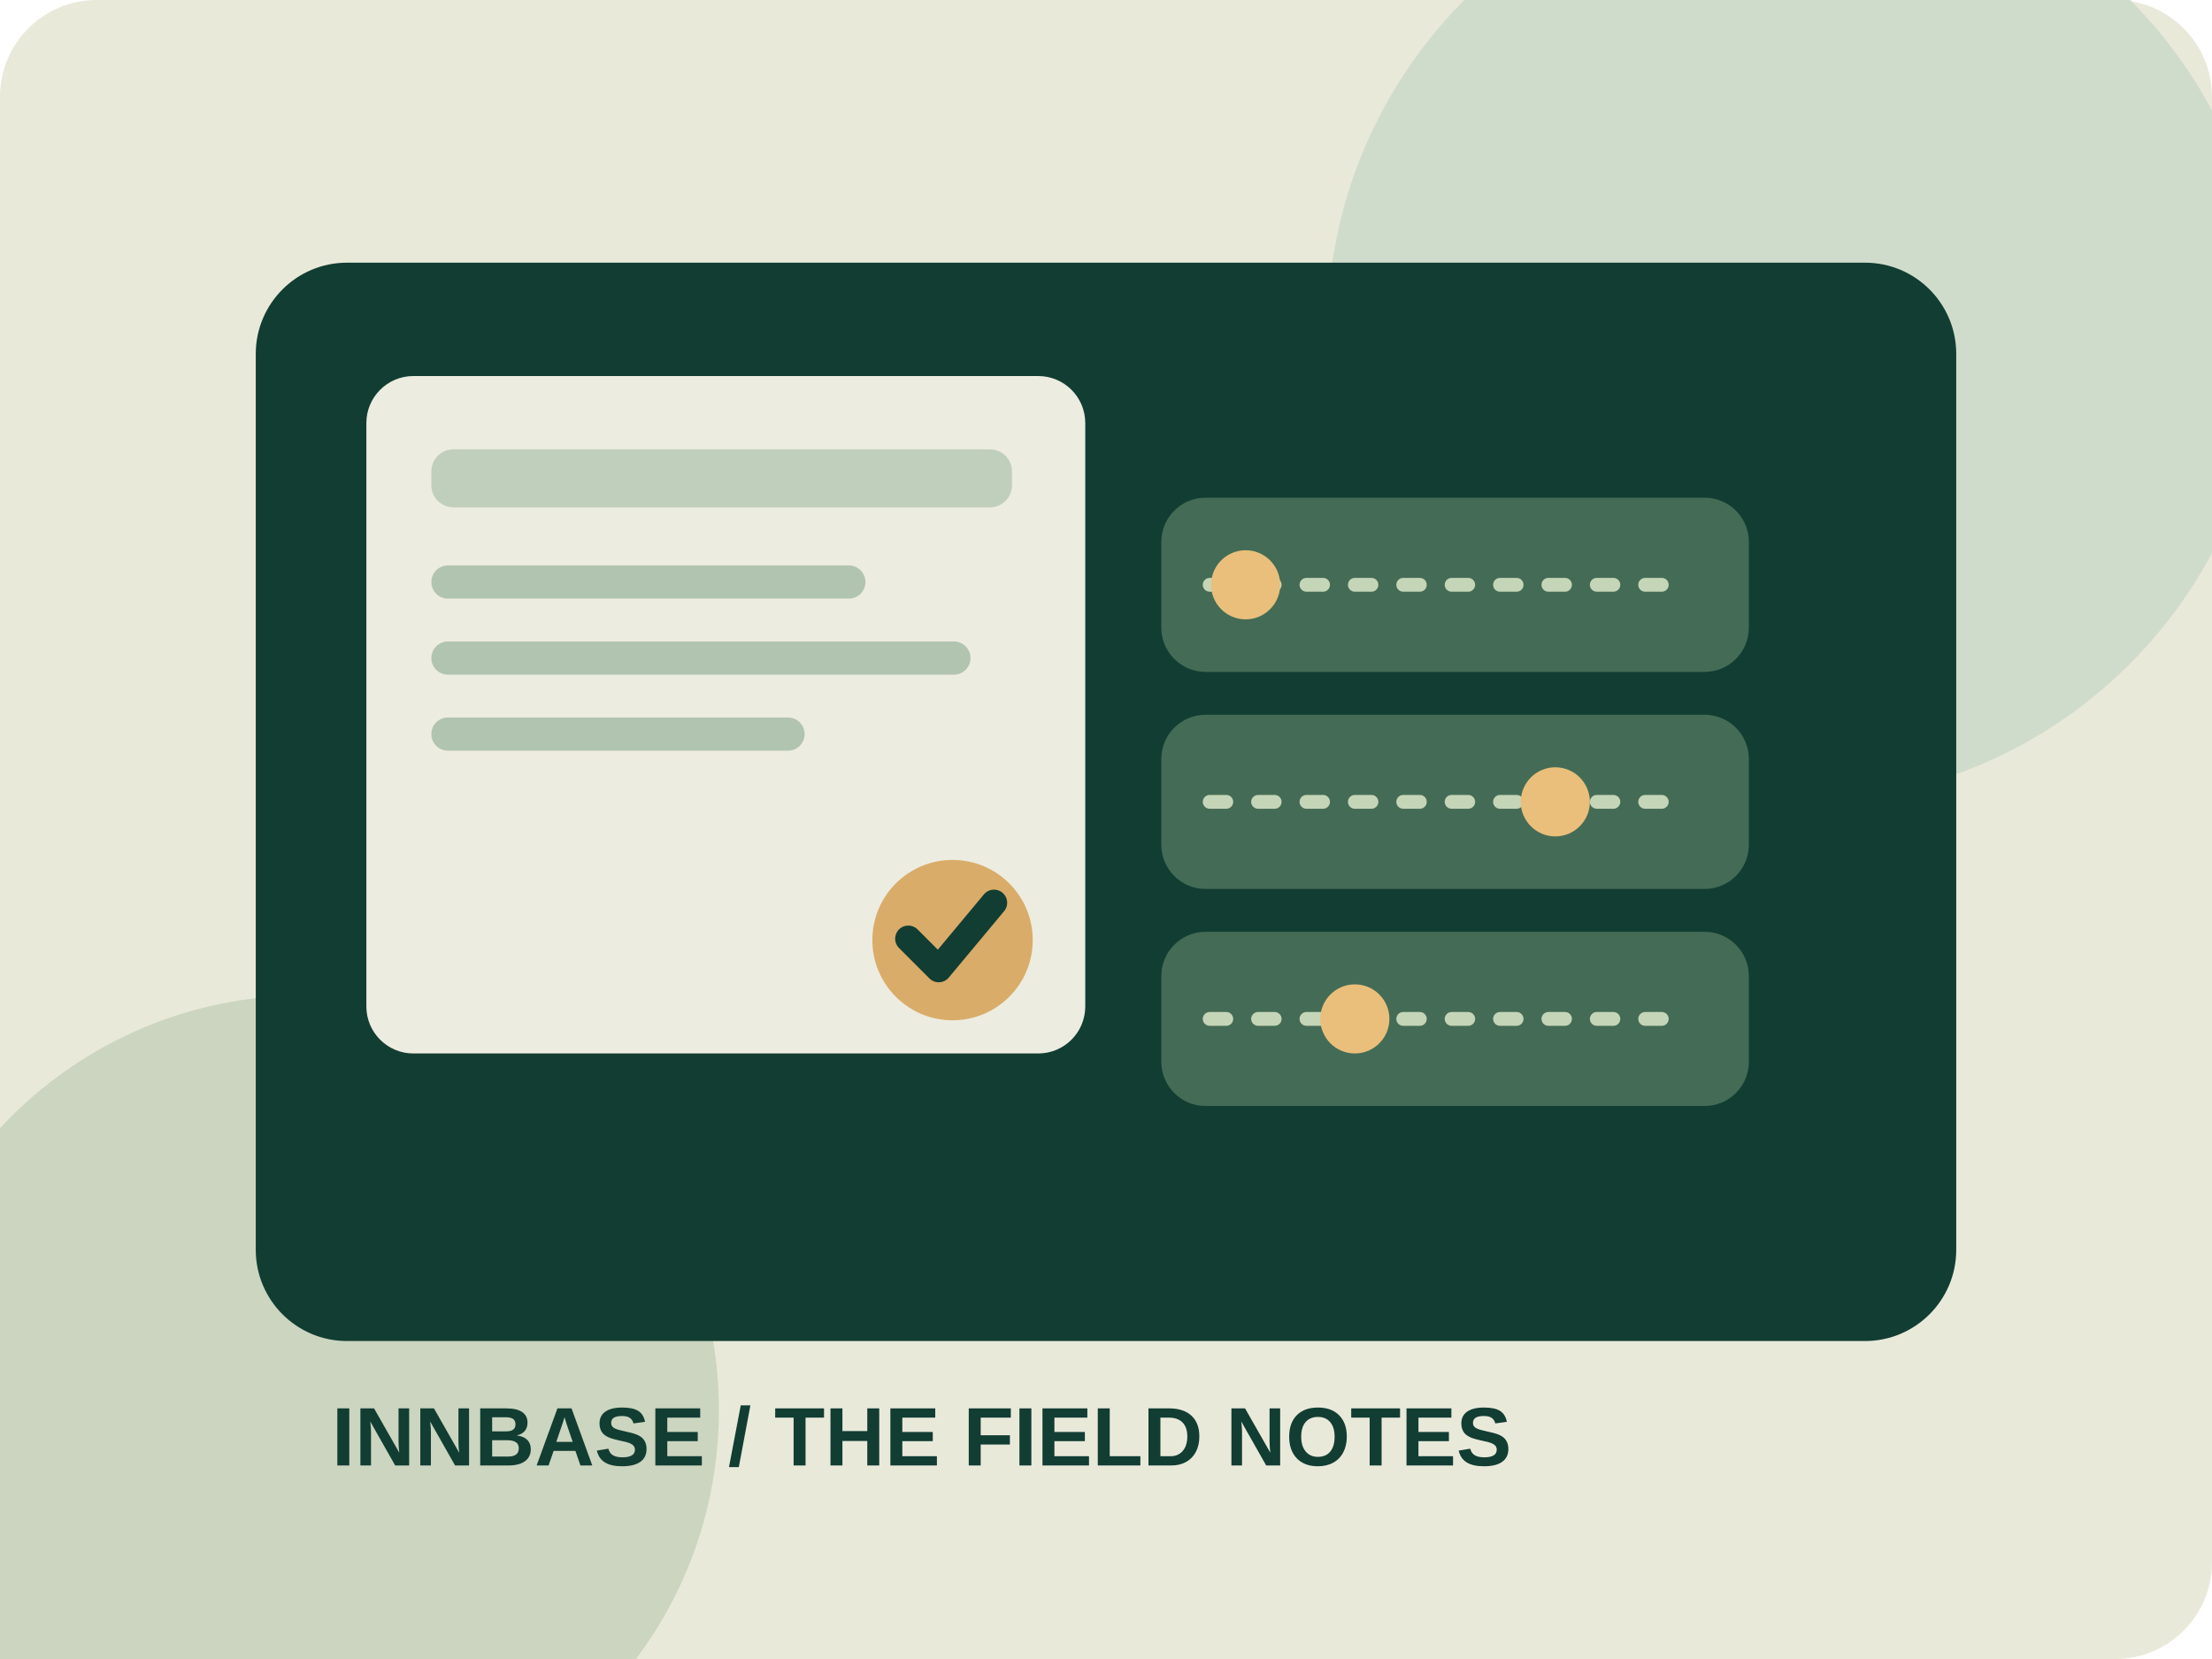
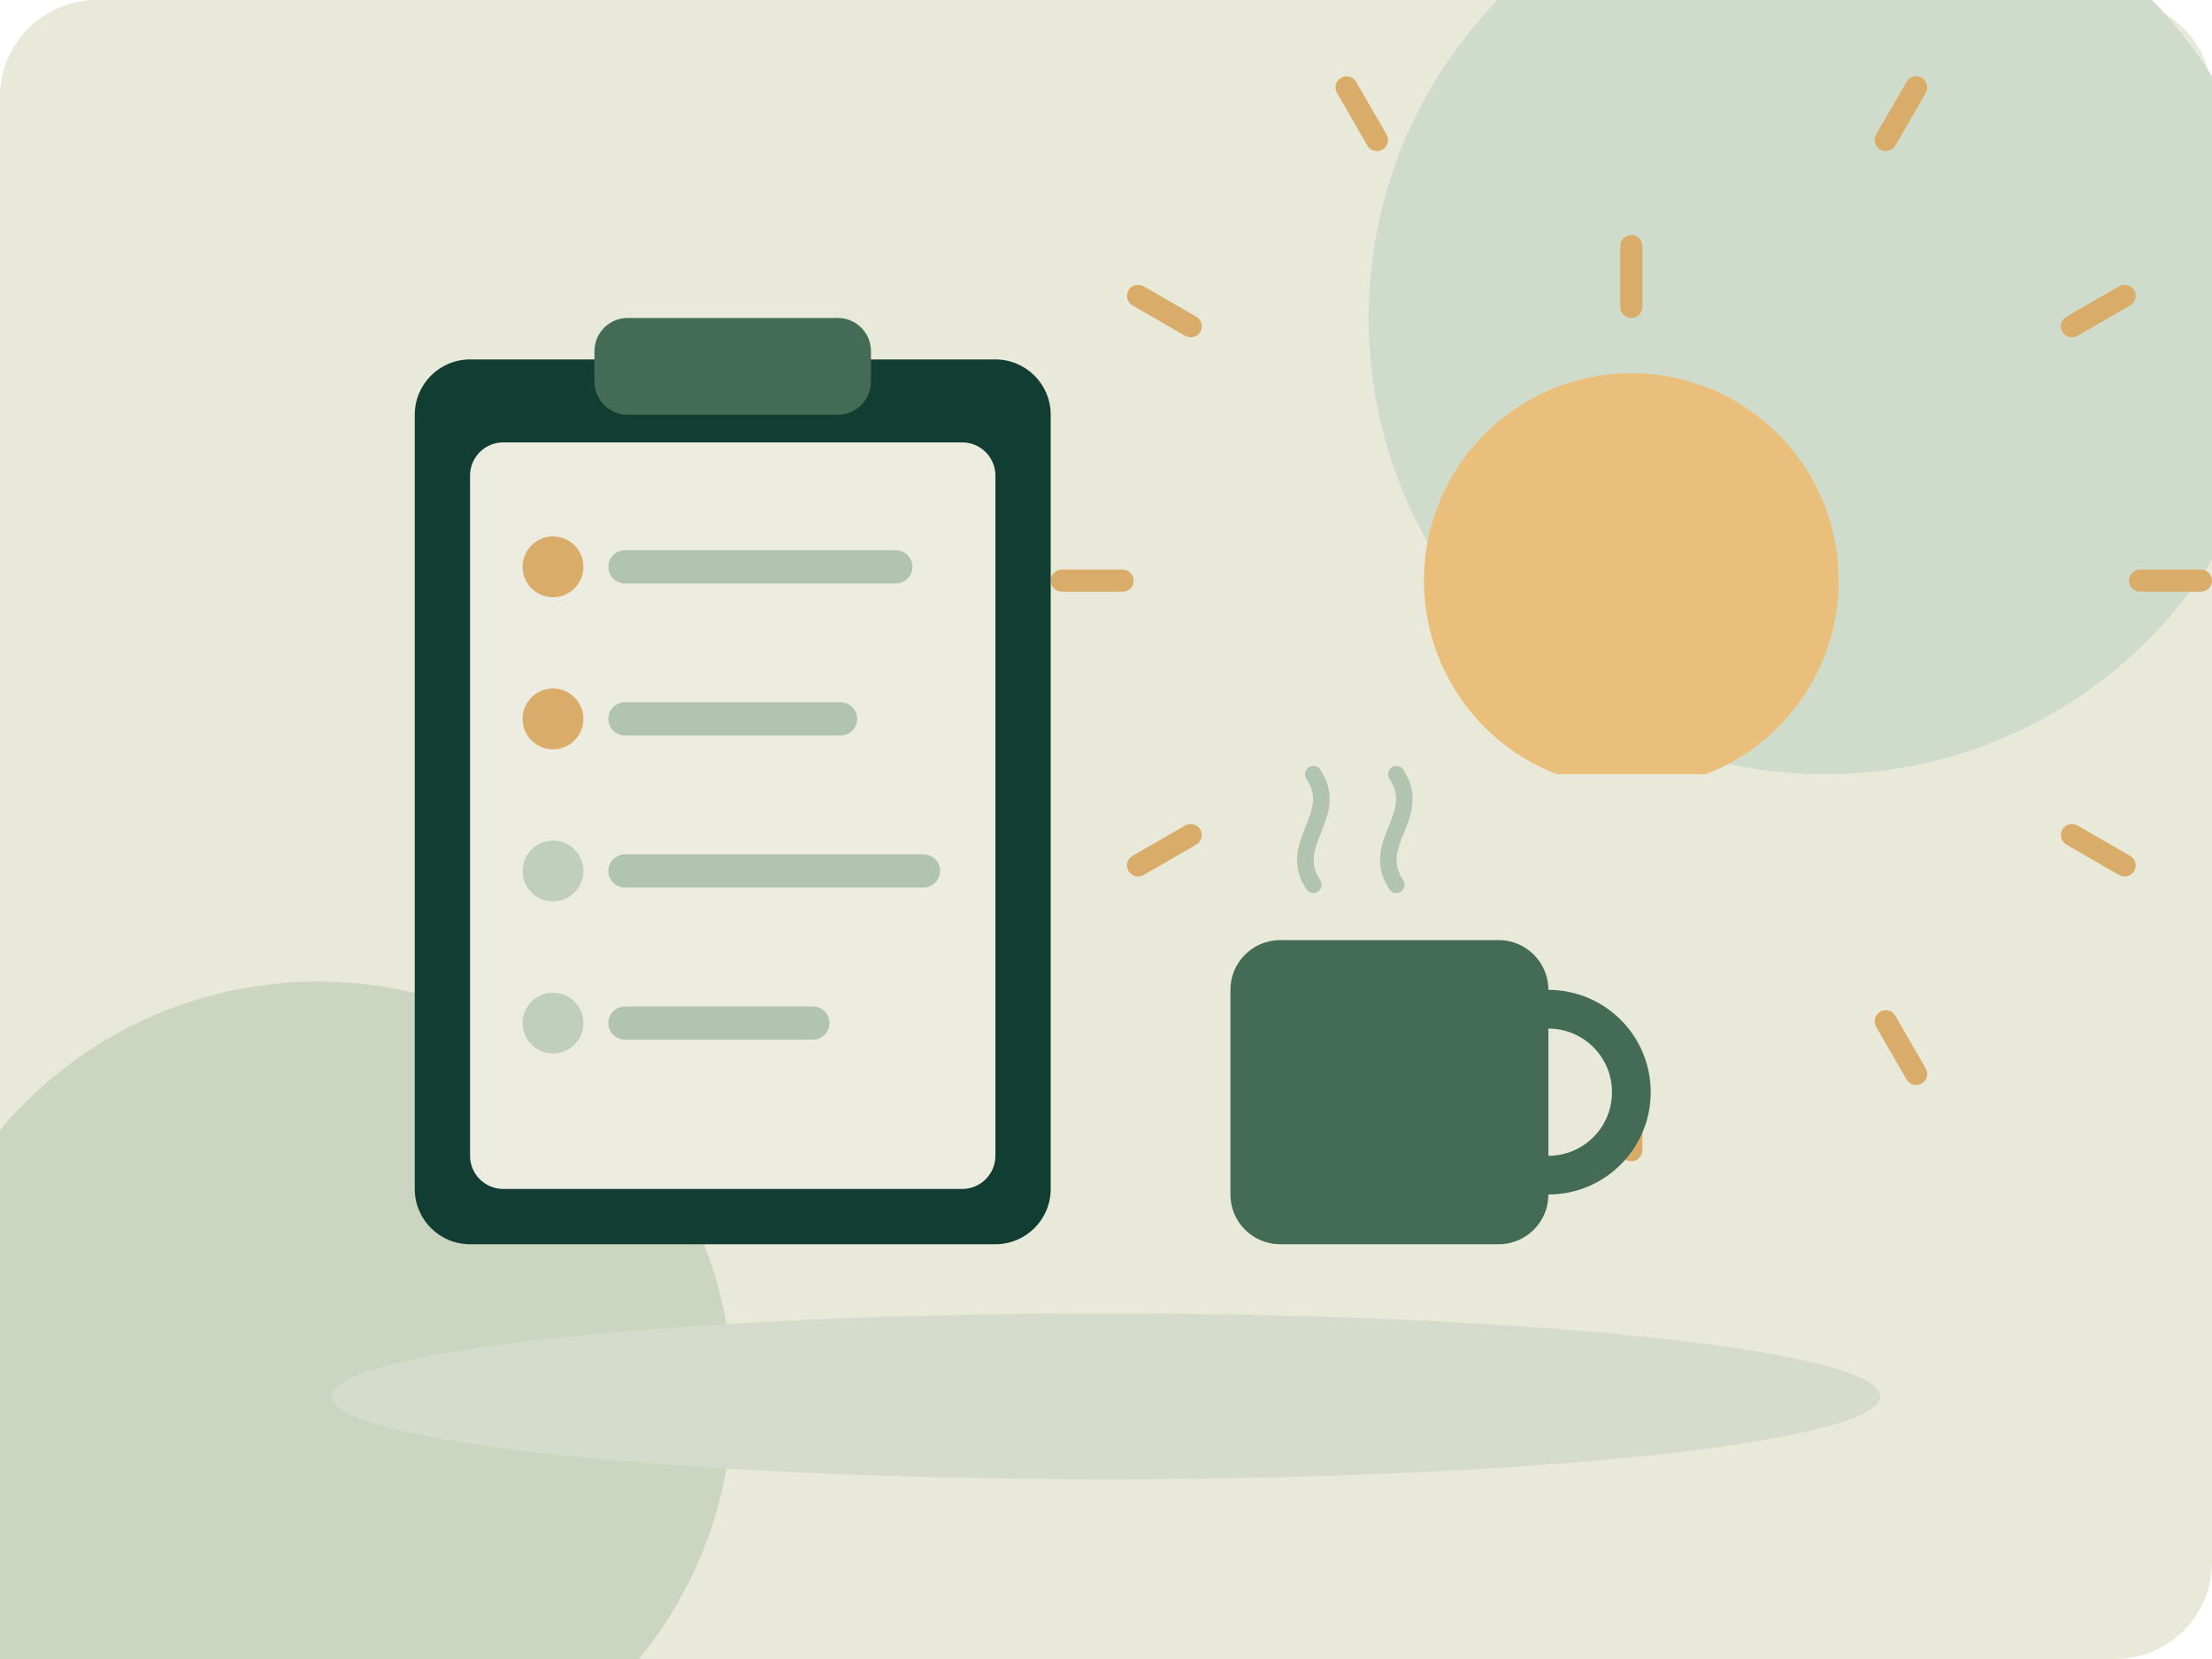
- <svg xmlns="http://www.w3.org/2000/svg" viewBox="0 0 1600 1200" role="img" aria-label="The ten-minute manager review that exposes yesterday’s blind spots">
+ <svg xmlns="http://www.w3.org/2000/svg" viewBox="0 0 1600 1200" role="img" aria-label="A short morning review">
  <rect width="1600" height="1200" rx="70" fill="#E9E9DA" />
-   <circle cx="1300" cy="240" r="340" fill="#D0DCCB" />
-   <circle cx="220" cy="1020" r="300" fill="#CBD5BF" />
-   <rect x="185" y="190" width="1230" height="780" rx="66" fill="#123D33" />
-   <rect x="265" y="272" width="520" height="490" rx="34" fill="#EDECE1" />
-   <rect x="312" y="325" width="420" height="42" rx="16" fill="#C0CFBC" />
-   <rect x="312" y="409" width="314" height="24" rx="12" fill="#B1C4B0" />
-   <rect x="312" y="464" width="390" height="24" rx="12" fill="#B1C4B0" />
-   <rect x="312" y="519" width="270" height="24" rx="12" fill="#B1C4B0" />
-   <circle cx="689" cy="680" r="58" fill="#D9AC69" />
-   <path d="M657 679l22 22 40-48" fill="none" stroke="#123D33" stroke-width="19" stroke-linecap="round" stroke-linejoin="round" />
-   <rect x="840" y="360" width="425" height="126" rx="32" fill="#446B55" />
-   <rect x="840" y="517" width="425" height="126" rx="32" fill="#446B55" />
-   <rect x="840" y="674" width="425" height="126" rx="32" fill="#446B55" />
-   <path d="M875 423h330M875 580h330M875 737h330" stroke="#C5D5B7" stroke-width="10" stroke-linecap="round" stroke-dasharray="12 23" />
-   <circle cx="901" cy="423" r="25" fill="#E9BF7B" />
-   <circle cx="1125" cy="580" r="25" fill="#E9BF7B" />
-   <circle cx="980" cy="737" r="25" fill="#E9BF7B" />
-   <text x="240" y="1060" fill="#123D33" font-size="60" font-family="Arial, sans-serif" font-weight="700">INNBASE / THE FIELD NOTES</text>
+   <circle cx="1320" cy="230" r="330" fill="#D0DCCB" />
+   <circle cx="230" cy="1010" r="300" fill="#CBD5BF" />
+   <ellipse cx="800" cy="1010" rx="560" ry="60" fill="#D6DCCB" />
+   <circle cx="1180" cy="420" r="150" fill="#E9BF7B" />
+   <rect x="1172" y="170" width="16" height="60" rx="8" fill="#D9AC69" transform="rotate(0 1180 420)" />
+   <rect x="1172" y="0" width="16" height="60" rx="8" fill="#D9AC69" transform="rotate(30 1180 420)" />
+   <rect x="1172" y="0" width="16" height="60" rx="8" fill="#D9AC69" transform="rotate(60 1180 420)" />
+   <rect x="1172" y="0" width="16" height="60" rx="8" fill="#D9AC69" transform="rotate(90 1180 420)" />
+   <rect x="1172" y="0" width="16" height="60" rx="8" fill="#D9AC69" transform="rotate(120 1180 420)" />
+   <rect x="1172" y="0" width="16" height="60" rx="8" fill="#D9AC69" transform="rotate(150 1180 420)" />
+   <rect x="1172" y="0" width="16" height="60" rx="8" fill="#D9AC69" transform="rotate(180 1180 420)" />
+   <rect x="1172" y="0" width="16" height="60" rx="8" fill="#D9AC69" transform="rotate(210 1180 420)" />
+   <rect x="1172" y="0" width="16" height="60" rx="8" fill="#D9AC69" transform="rotate(240 1180 420)" />
+   <rect x="1172" y="0" width="16" height="60" rx="8" fill="#D9AC69" transform="rotate(270 1180 420)" />
+   <rect x="1172" y="0" width="16" height="60" rx="8" fill="#D9AC69" transform="rotate(300 1180 420)" />
+   <rect x="1172" y="0" width="16" height="60" rx="8" fill="#D9AC69" transform="rotate(330 1180 420)" />
+   <rect x="900" y="560" width="560" height="60" rx="30" fill="#E9E9DA" />
+   <rect x="300" y="260" width="460" height="640" rx="40" fill="#123D33" />
+   <rect x="340" y="320" width="380" height="540" rx="24" fill="#EDECE1" />
+   <rect x="430" y="230" width="200" height="70" rx="24" fill="#446B55" />
+   <circle cx="400" cy="410" r="22" fill="#D9AC69" />
+   <rect x="440" y="398" width="220" height="24" rx="12" fill="#B1C4B0" />
+   <circle cx="400" cy="520" r="22" fill="#D9AC69" />
+   <rect x="440" y="508" width="180" height="24" rx="12" fill="#B1C4B0" />
+   <circle cx="400" cy="630" r="22" fill="#C0CFBC" />
+   <rect x="440" y="618" width="240" height="24" rx="12" fill="#B1C4B0" />
+   <circle cx="400" cy="740" r="22" fill="#C0CFBC" />
+   <rect x="440" y="728" width="160" height="24" rx="12" fill="#B1C4B0" />
+   <rect x="890" y="680" width="230" height="220" rx="36" fill="#446B55" />
+   <path d="M1120 730 a60 60 0 0 1 0 120" fill="none" stroke="#446B55" stroke-width="28" />
+   <path d="M950 640 c-20 -30 20 -50 0 -80 M1010 640 c-20 -30 20 -50 0 -80" fill="none" stroke="#B1C4B0" stroke-width="12" stroke-linecap="round" />
</svg>
